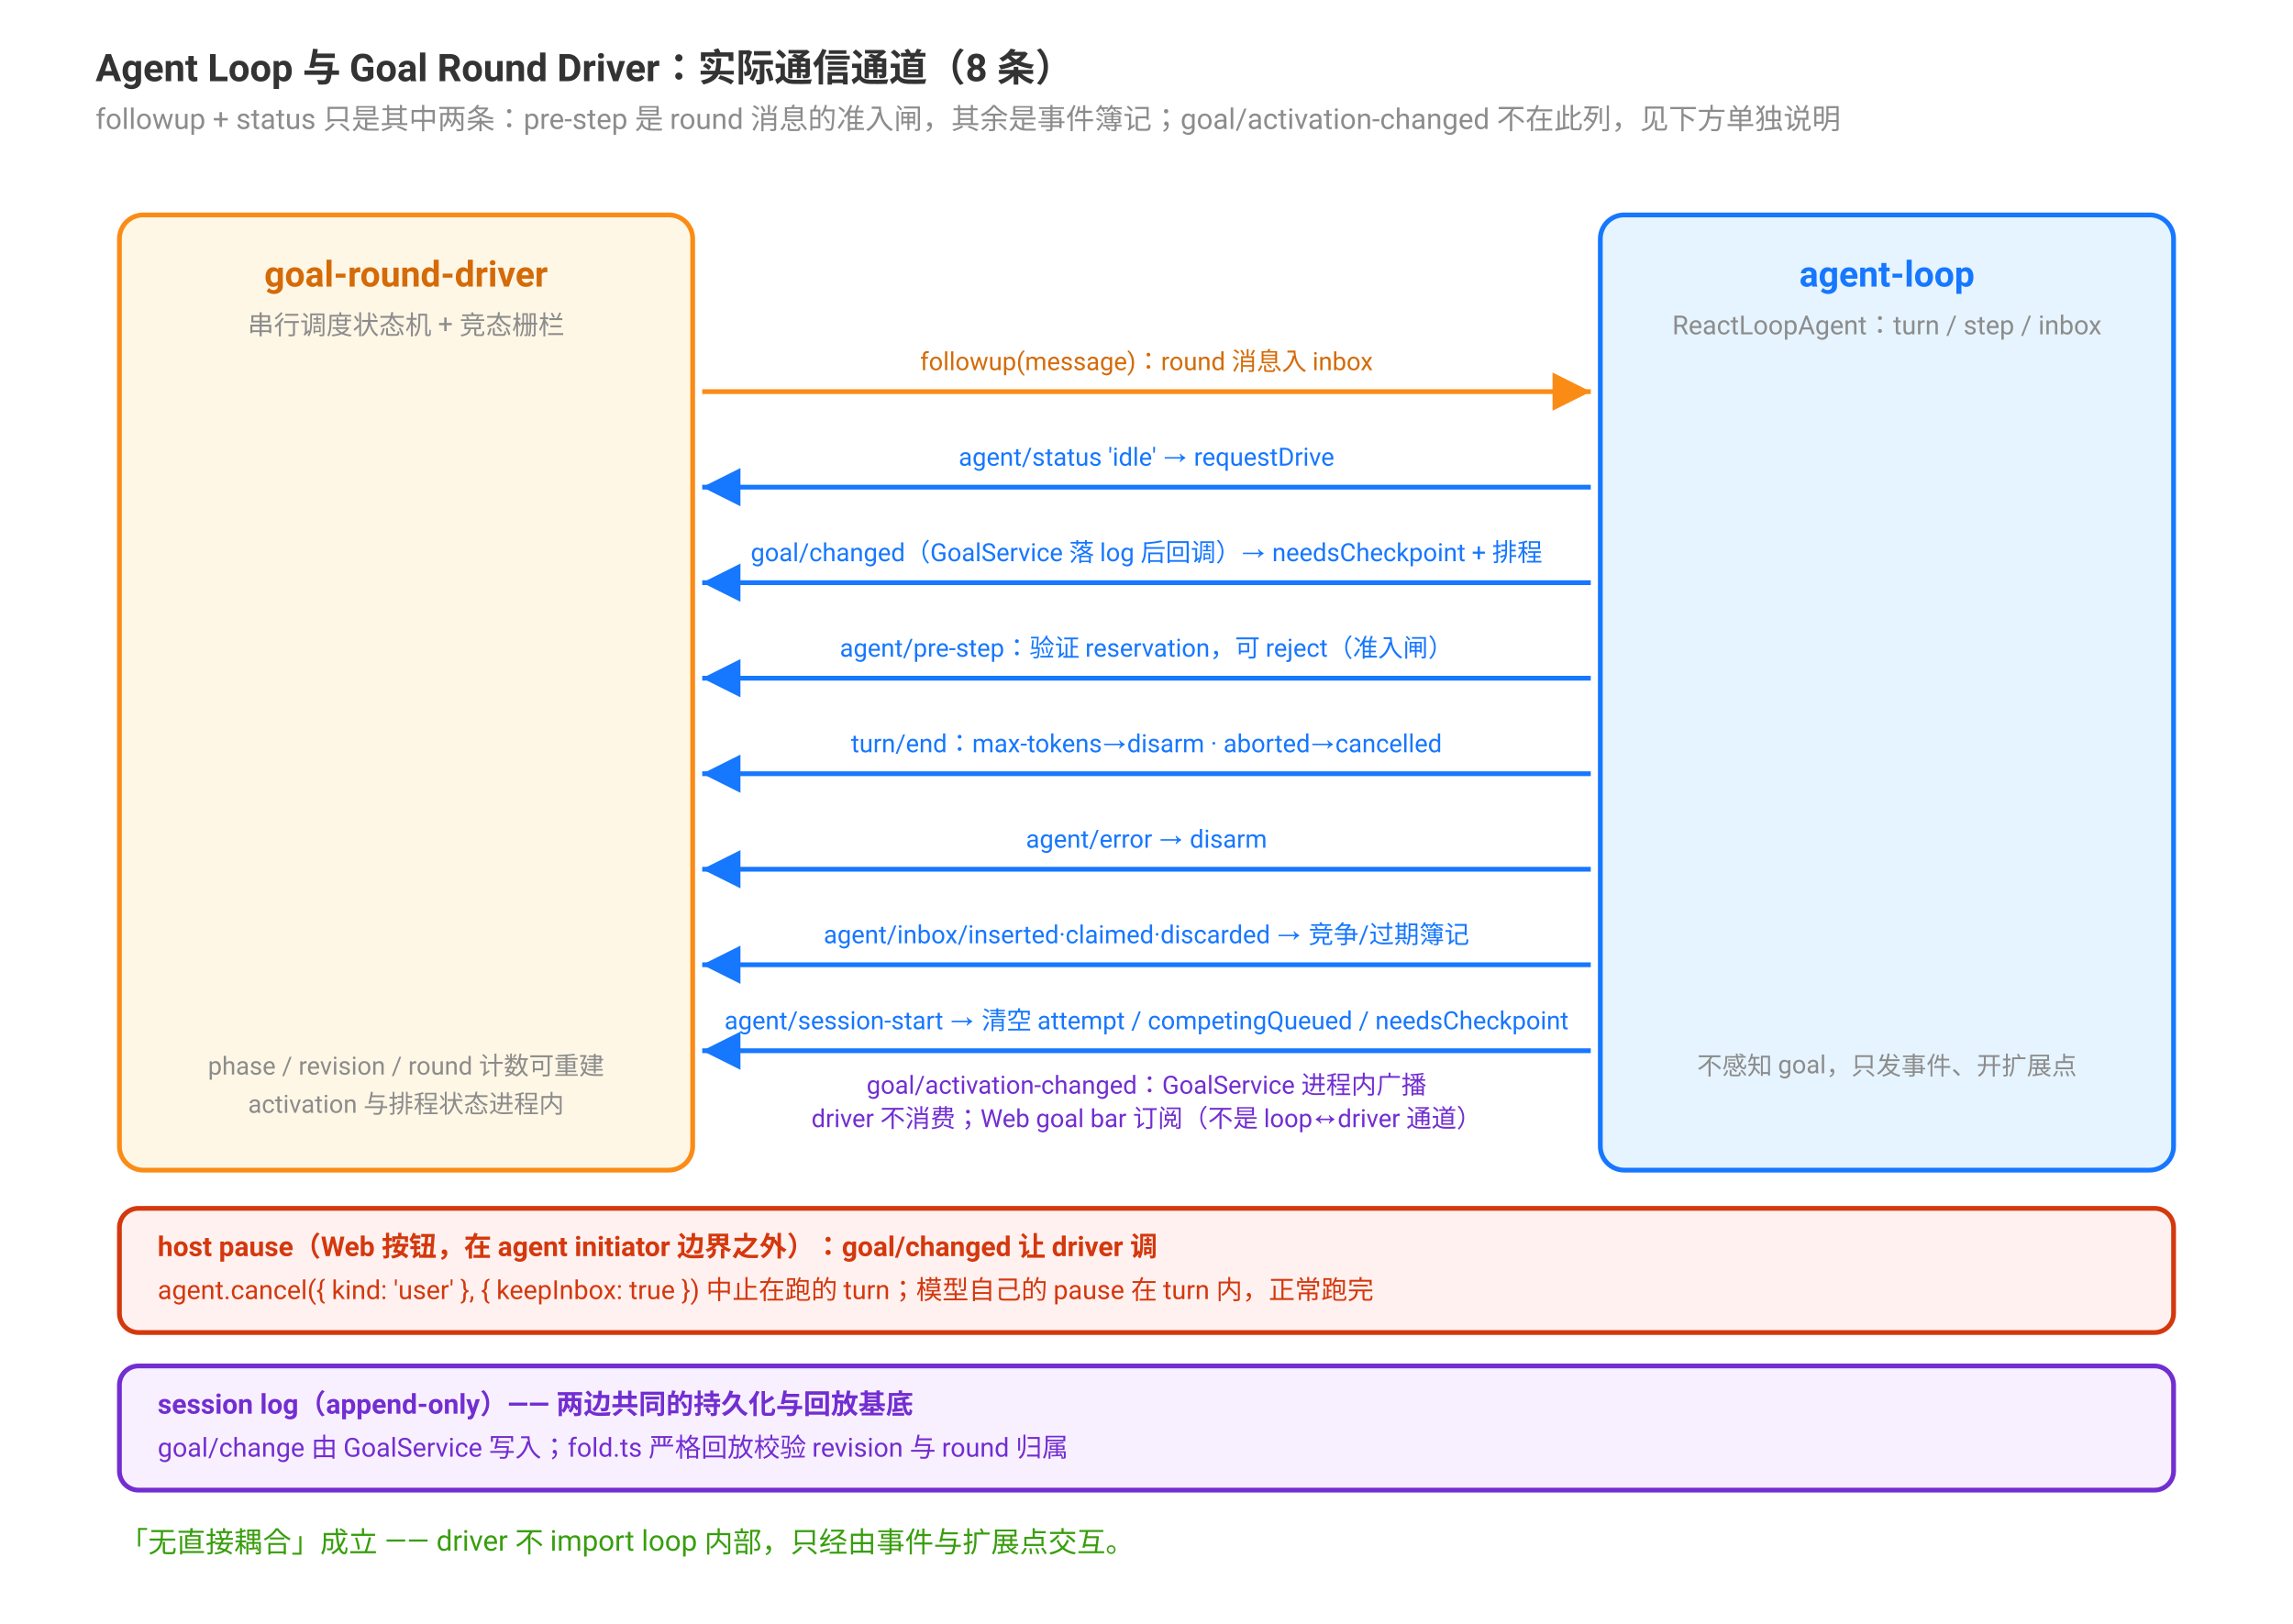
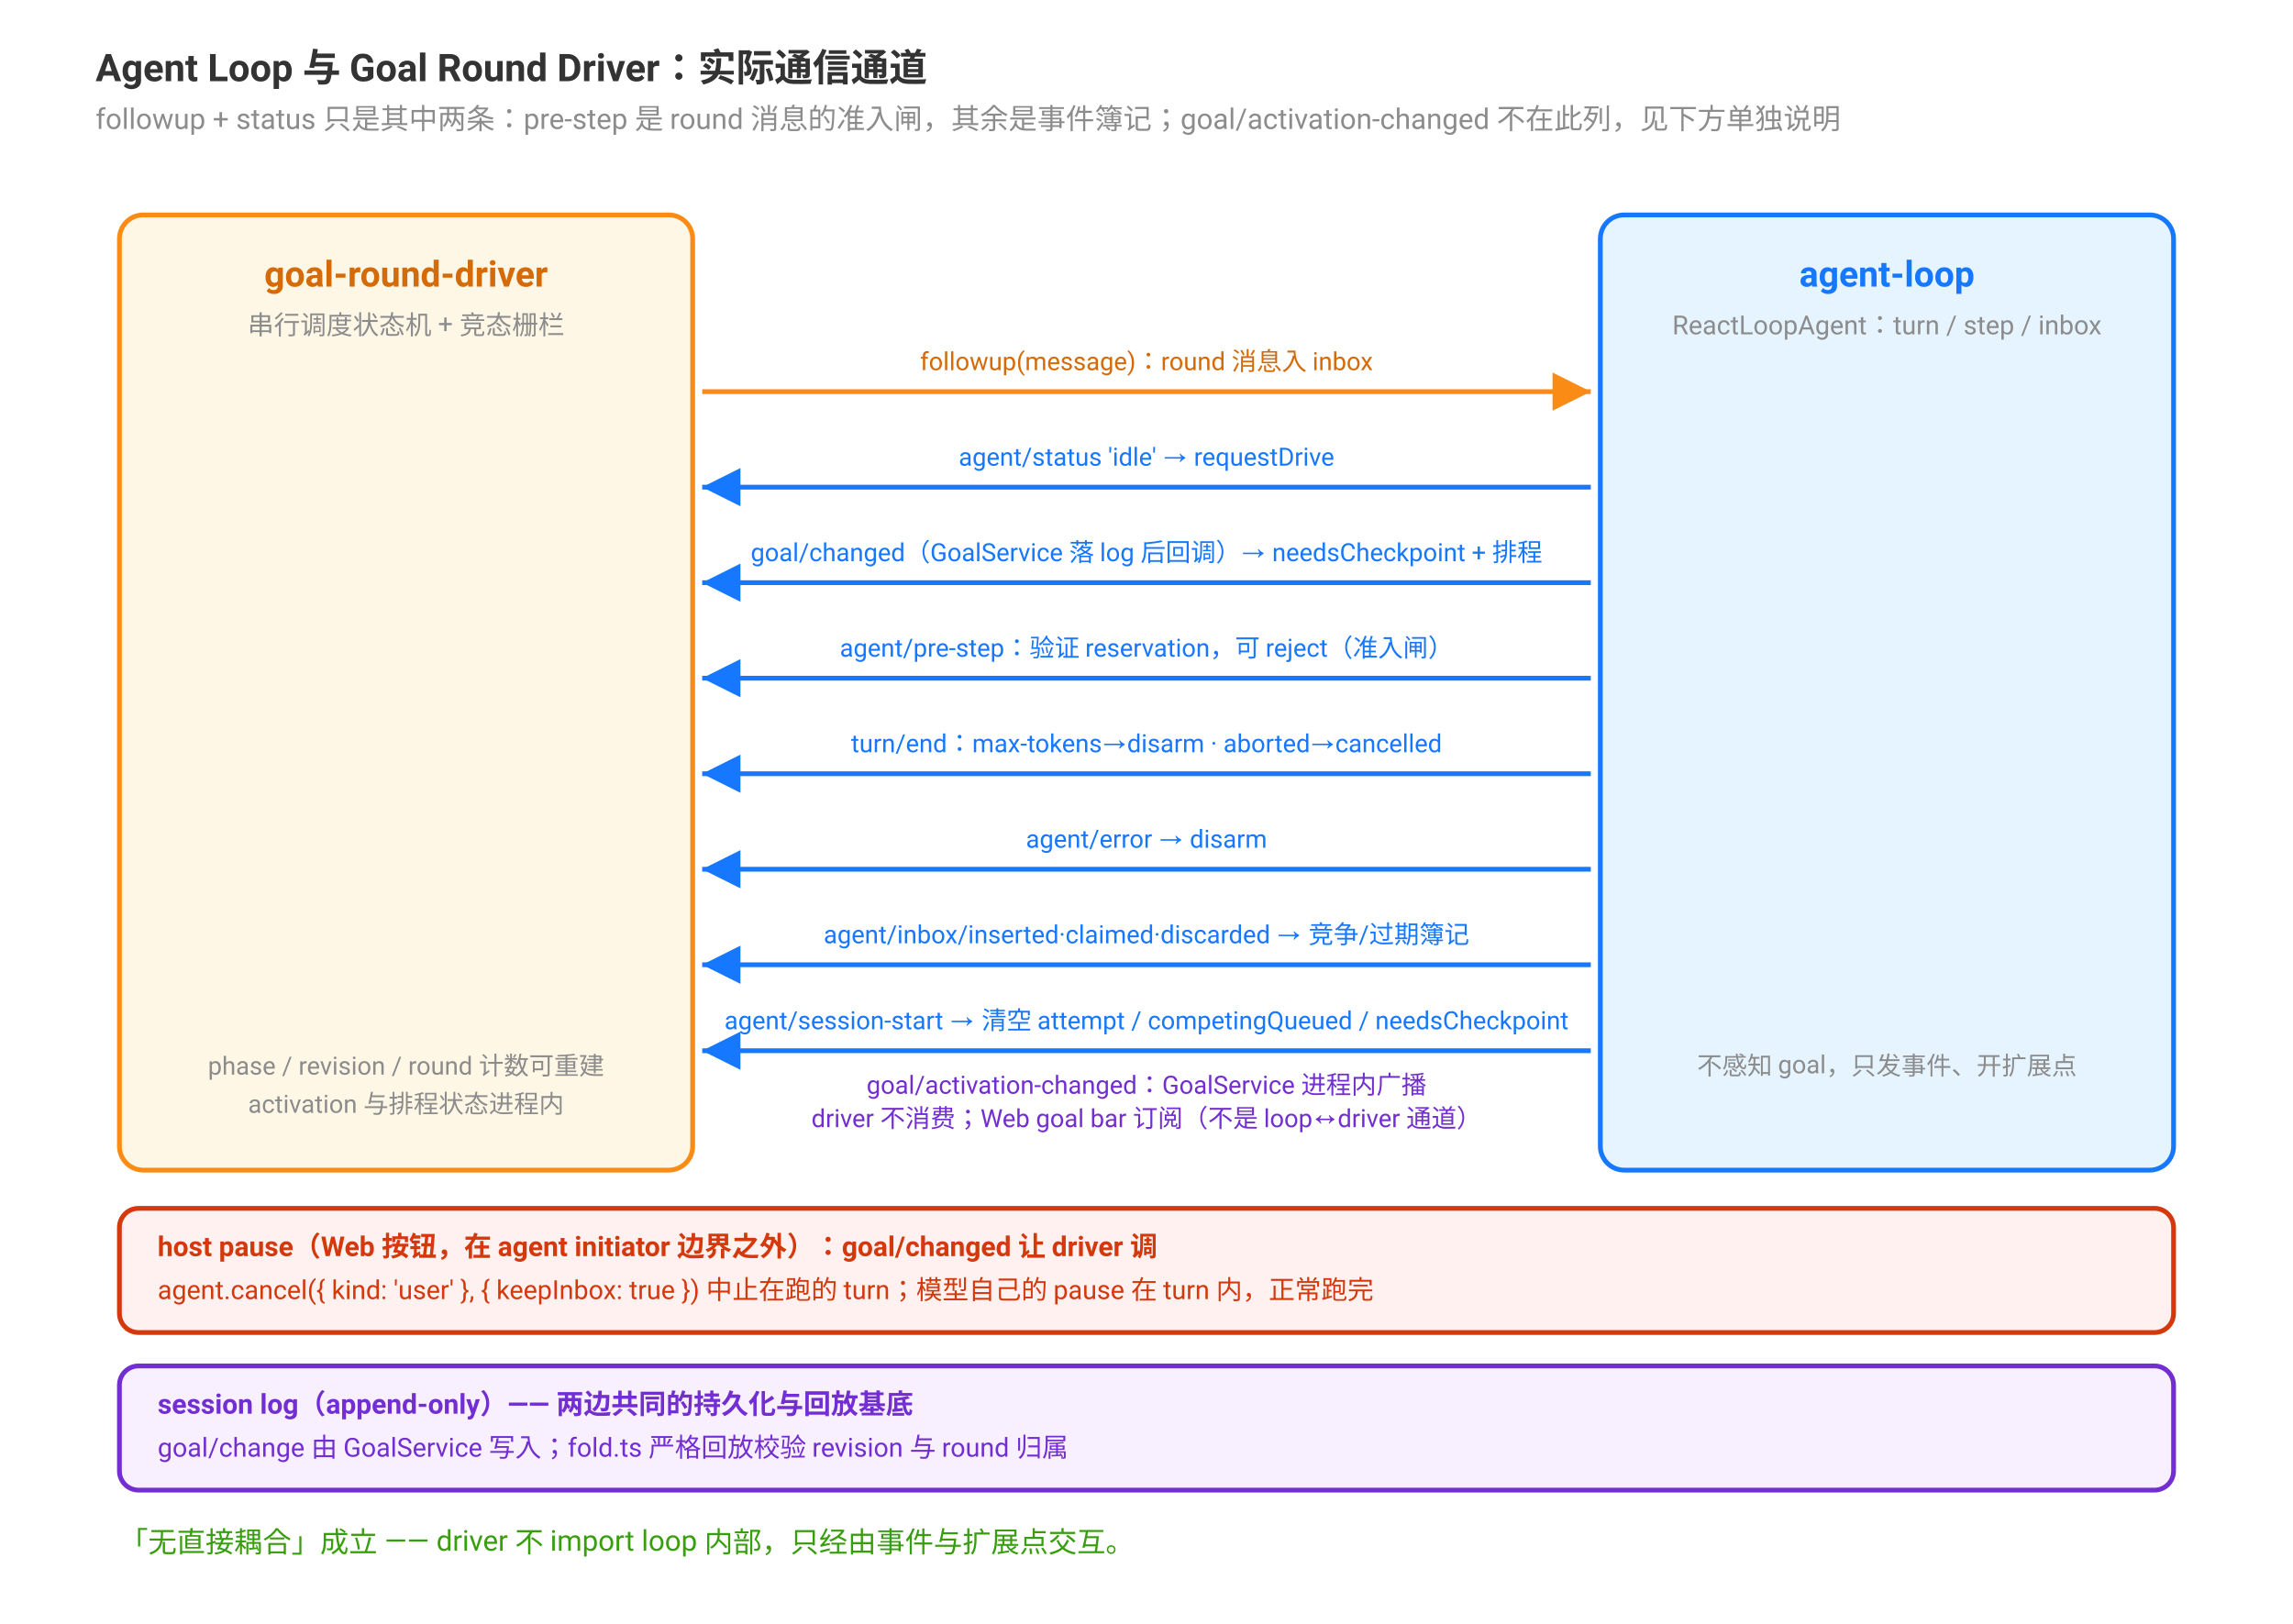
<svg xmlns="http://www.w3.org/2000/svg" viewBox="0 0 960 680" font-family="-apple-system, BlinkMacSystemFont, 'Segoe UI', Roboto, Helvetica, Arial, sans-serif">
  <defs>
    <marker id="ar" viewBox="0 0 10 10" refX="10" refY="5" markerWidth="8" markerHeight="8" orient="auto">
      <path d="M0 0 L10 5 L0 10 Z" fill="#fa8c16" />
    </marker>
    <marker id="ab" viewBox="0 0 10 10" refX="10" refY="5" markerWidth="8" markerHeight="8" orient="auto">
      <path d="M0 0 L10 5 L0 10 Z" fill="#1677ff" />
    </marker>
    <marker id="ap" viewBox="0 0 10 10" refX="10" refY="5" markerWidth="8" markerHeight="8" orient="auto">
      <path d="M0 0 L10 5 L0 10 Z" fill="#722ed1" />
    </marker>
  </defs>
-   <text x="40" y="34" font-size="16" font-weight="bold" fill="#333">Agent Loop 与 Goal Round Driver：实际通信通道（8 条）</text>
+   <text x="40" y="34" font-size="16" font-weight="bold" fill="#333">Agent Loop 与 Goal Round Driver：实际通信通道</text>
  <text x="40" y="54" font-size="12" fill="#8c8c8c">followup + status 只是其中两条：pre-step 是 round 消息的准入闸，其余是事件簿记；goal/activation-changed 不在此列，见下方单独说明</text>
  <rect x="50" y="90" width="240" height="400" rx="10" fill="#fff7e6" stroke="#fa8c16" stroke-width="2" />
  <text x="170" y="120" font-size="15" font-weight="bold" fill="#d46b08" text-anchor="middle">goal-round-driver</text>
  <text x="170" y="140" font-size="11" fill="#8c8c8c" text-anchor="middle">串行调度状态机 + 竞态栅栏</text>
  <text x="170" y="450" font-size="10.5" fill="#8c8c8c" text-anchor="middle">phase / revision / round 计数可重建</text>
  <text x="170" y="466" font-size="10.5" fill="#8c8c8c" text-anchor="middle">activation 与排程状态进程内</text>
  <rect x="670" y="90" width="240" height="400" rx="10" fill="#e6f4ff" stroke="#1677ff" stroke-width="2" />
  <text x="790" y="120" font-size="15" font-weight="bold" fill="#1677ff" text-anchor="middle">agent-loop</text>
  <text x="790" y="140" font-size="11" fill="#8c8c8c" text-anchor="middle">ReactLoopAgent：turn / step / inbox</text>
  <text x="790" y="450" font-size="10.5" fill="#8c8c8c" text-anchor="middle">不感知 goal，只发事件、开扩展点</text>
  <line x1="294" y1="164" x2="666" y2="164" stroke="#fa8c16" stroke-width="2" marker-end="url(#ar)" />
  <text x="480" y="155" font-size="10.5" fill="#d46b08" text-anchor="middle">followup(message)：round 消息入 inbox</text>
  <line x1="666" y1="204" x2="294" y2="204" stroke="#1677ff" stroke-width="2" marker-end="url(#ab)" />
  <text x="480" y="195" font-size="10.5" fill="#1677ff" text-anchor="middle">agent/status 'idle' → requestDrive</text>
  <line x1="666" y1="244" x2="294" y2="244" stroke="#1677ff" stroke-width="2" marker-end="url(#ab)" />
  <text x="480" y="235" font-size="10.5" fill="#1677ff" text-anchor="middle">goal/changed（GoalService 落 log 后回调）→ needsCheckpoint + 排程</text>
  <line x1="666" y1="284" x2="294" y2="284" stroke="#1677ff" stroke-width="2" marker-end="url(#ab)" />
  <text x="480" y="275" font-size="10.5" fill="#1677ff" text-anchor="middle">agent/pre-step：验证 reservation，可 reject（准入闸）</text>
  <line x1="666" y1="324" x2="294" y2="324" stroke="#1677ff" stroke-width="2" marker-end="url(#ab)" />
  <text x="480" y="315" font-size="10.5" fill="#1677ff" text-anchor="middle">turn/end：max-tokens→disarm · aborted→cancelled</text>
  <line x1="666" y1="364" x2="294" y2="364" stroke="#1677ff" stroke-width="2" marker-end="url(#ab)" />
  <text x="480" y="355" font-size="10.5" fill="#1677ff" text-anchor="middle">agent/error → disarm</text>
  <line x1="666" y1="404" x2="294" y2="404" stroke="#1677ff" stroke-width="2" marker-end="url(#ab)" />
  <text x="480" y="395" font-size="10.5" fill="#1677ff" text-anchor="middle">agent/inbox/inserted·claimed·discarded → 竞争/过期簿记</text>
  <line x1="666" y1="440" x2="294" y2="440" stroke="#1677ff" stroke-width="2" marker-end="url(#ab)" />
  <text x="480" y="431" font-size="10.5" fill="#1677ff" text-anchor="middle">agent/session-start → 清空 attempt / competingQueued / needsCheckpoint</text>
  <text x="480" y="458" font-size="10.5" fill="#722ed1" text-anchor="middle">goal/activation-changed：GoalService 进程内广播</text>
  <text x="480" y="472" font-size="10.5" fill="#722ed1" text-anchor="middle">driver 不消费；Web goal bar 订阅（不是 loop↔driver 通道）</text>
  <rect x="50" y="506" width="860" height="52" rx="8" fill="#fff1f0" stroke="#d4380d" stroke-width="2" />
  <text x="66" y="526" font-size="11.5" font-weight="bold" fill="#d4380d">host pause（Web 按钮，在 agent initiator 边界之外）：goal/changed 让 driver 调</text>
  <text x="66" y="544" font-size="11" fill="#d4380d">agent.cancel({ kind: 'user' }, { keepInbox: true }) 中止在跑的 turn；模型自己的 pause 在 turn 内，正常跑完</text>
  <rect x="50" y="572" width="860" height="52" rx="8" fill="#f9f0ff" stroke="#722ed1" stroke-width="2" />
  <text x="66" y="592" font-size="11.5" font-weight="bold" fill="#722ed1">session log（append-only）—— 两边共同的持久化与回放基底</text>
  <text x="66" y="610" font-size="11" fill="#722ed1">goal/change 由 GoalService 写入；fold.ts 严格回放校验 revision 与 round 归属</text>
  <text x="50" y="650" font-size="12" fill="#389e0d">「无直接耦合」成立 —— driver 不 import loop 内部，只经由事件与扩展点交互。</text>
</svg>
